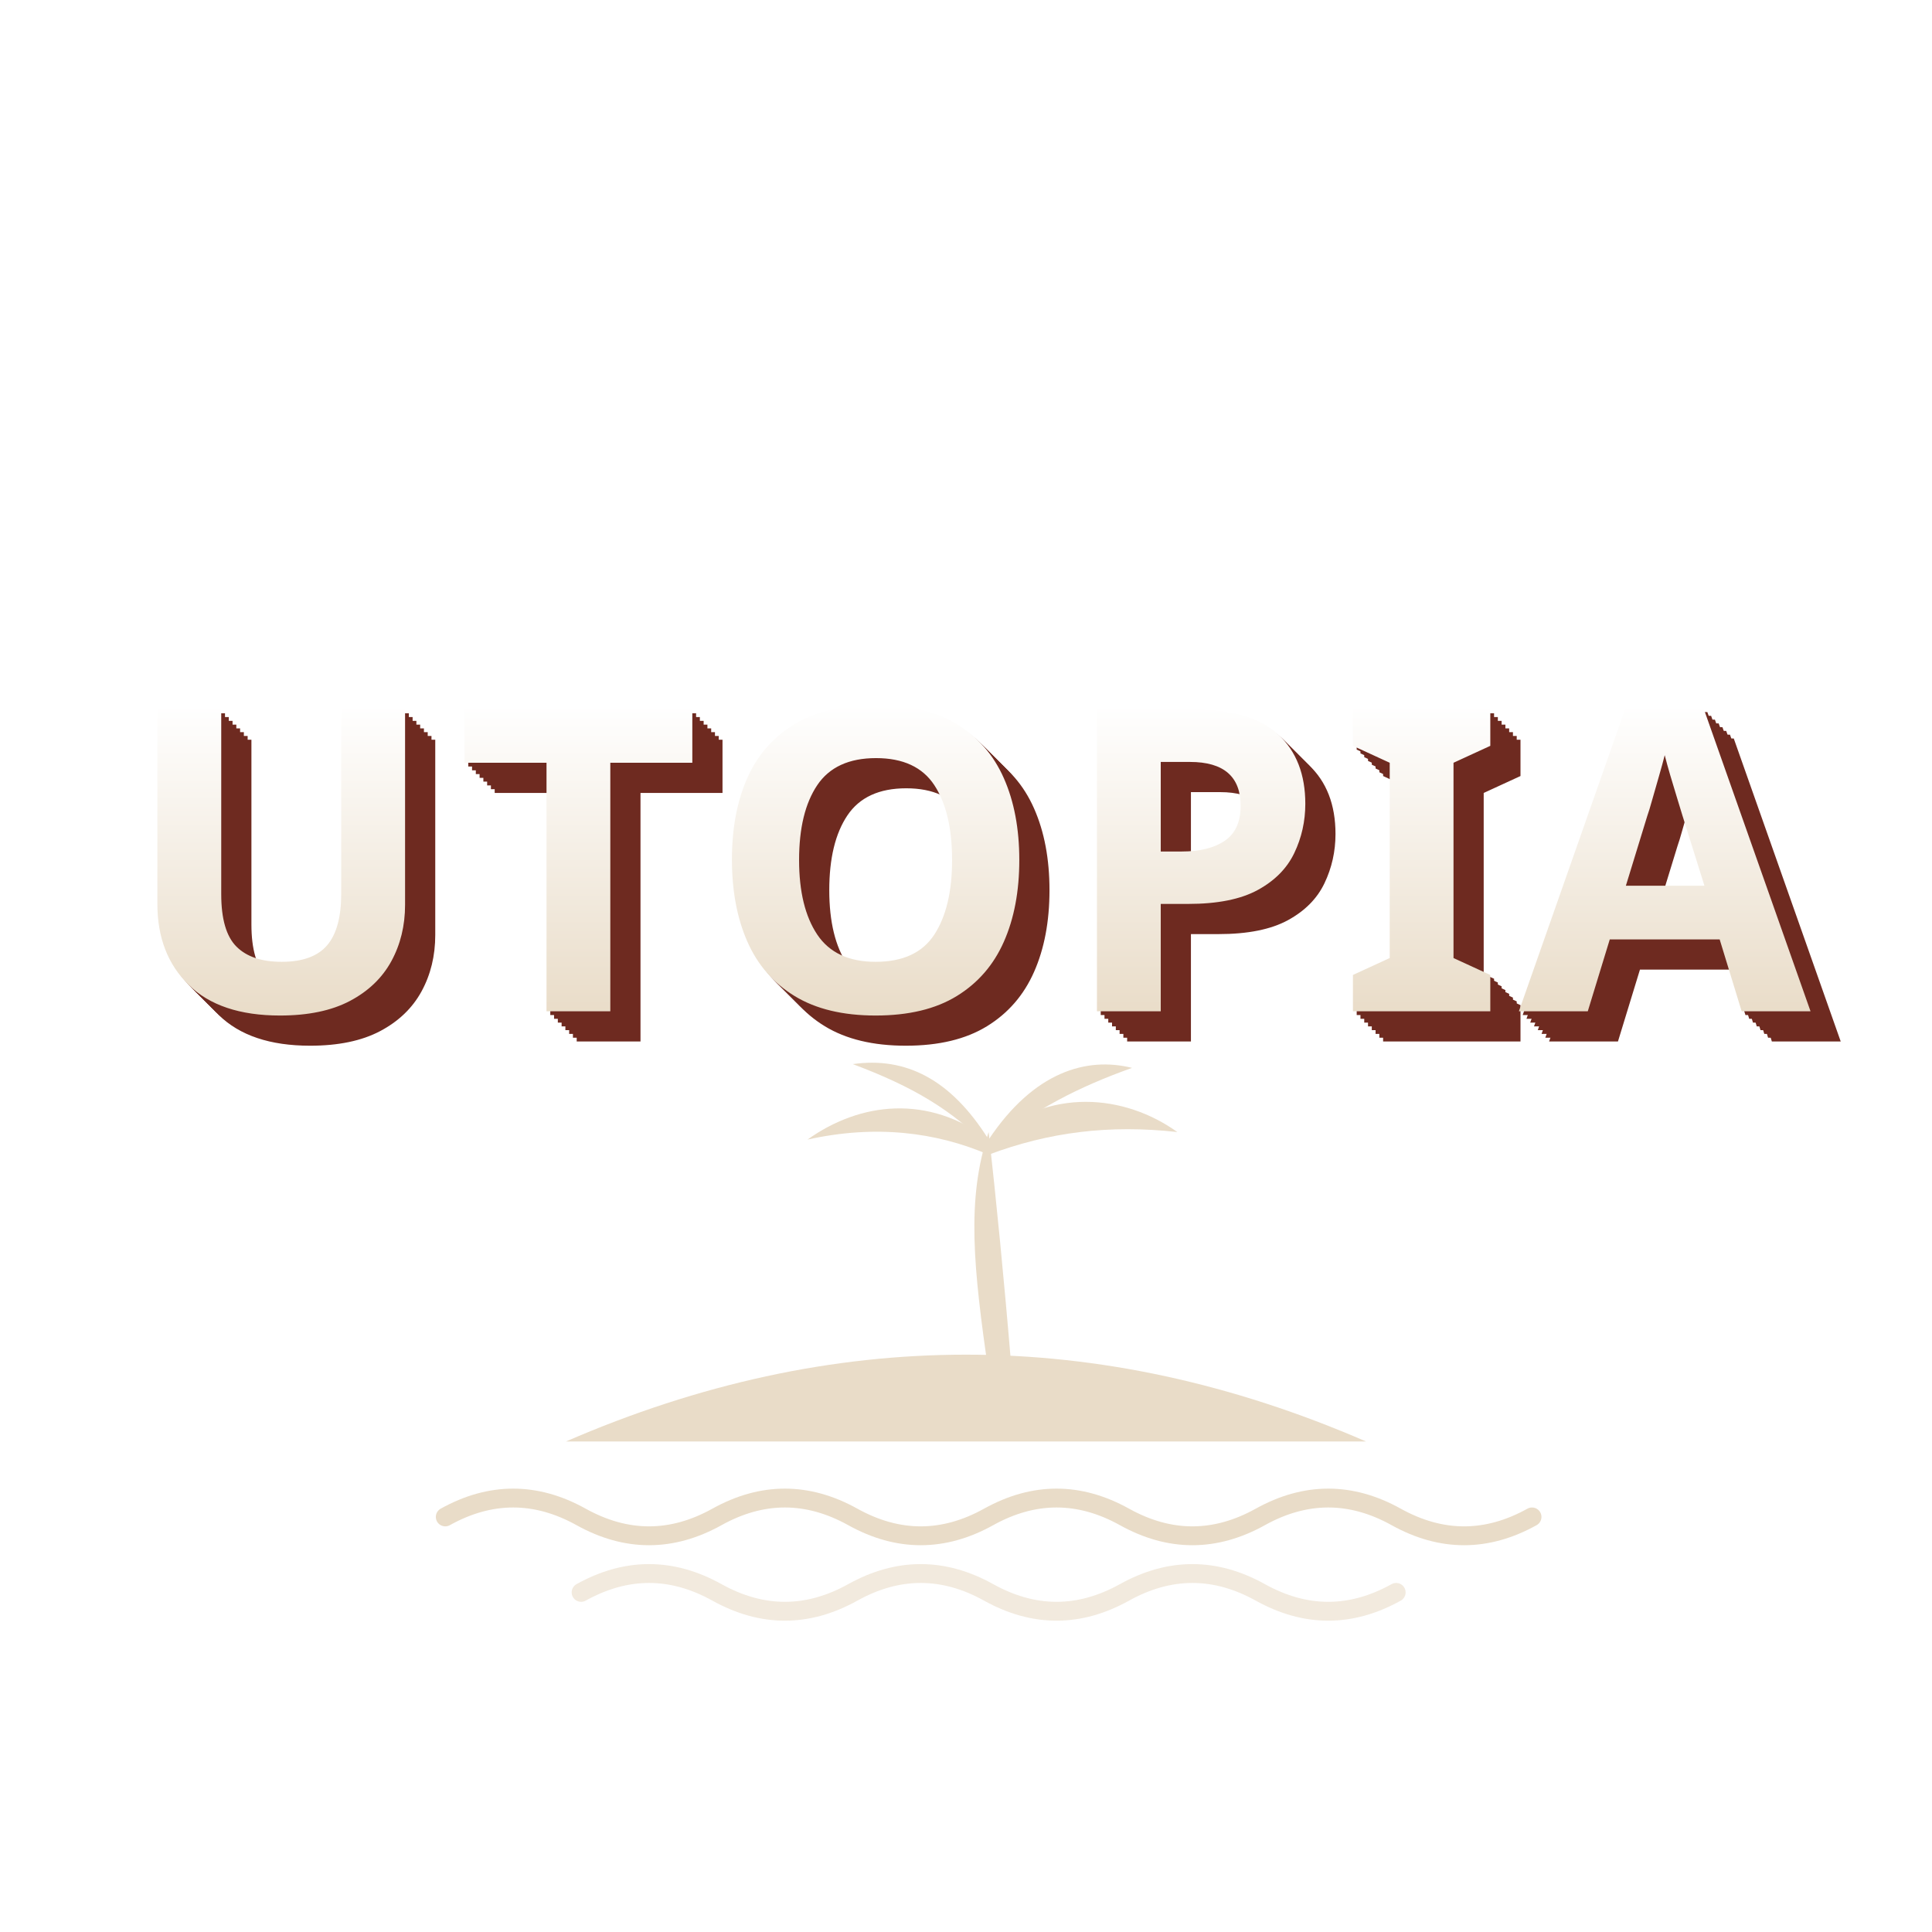
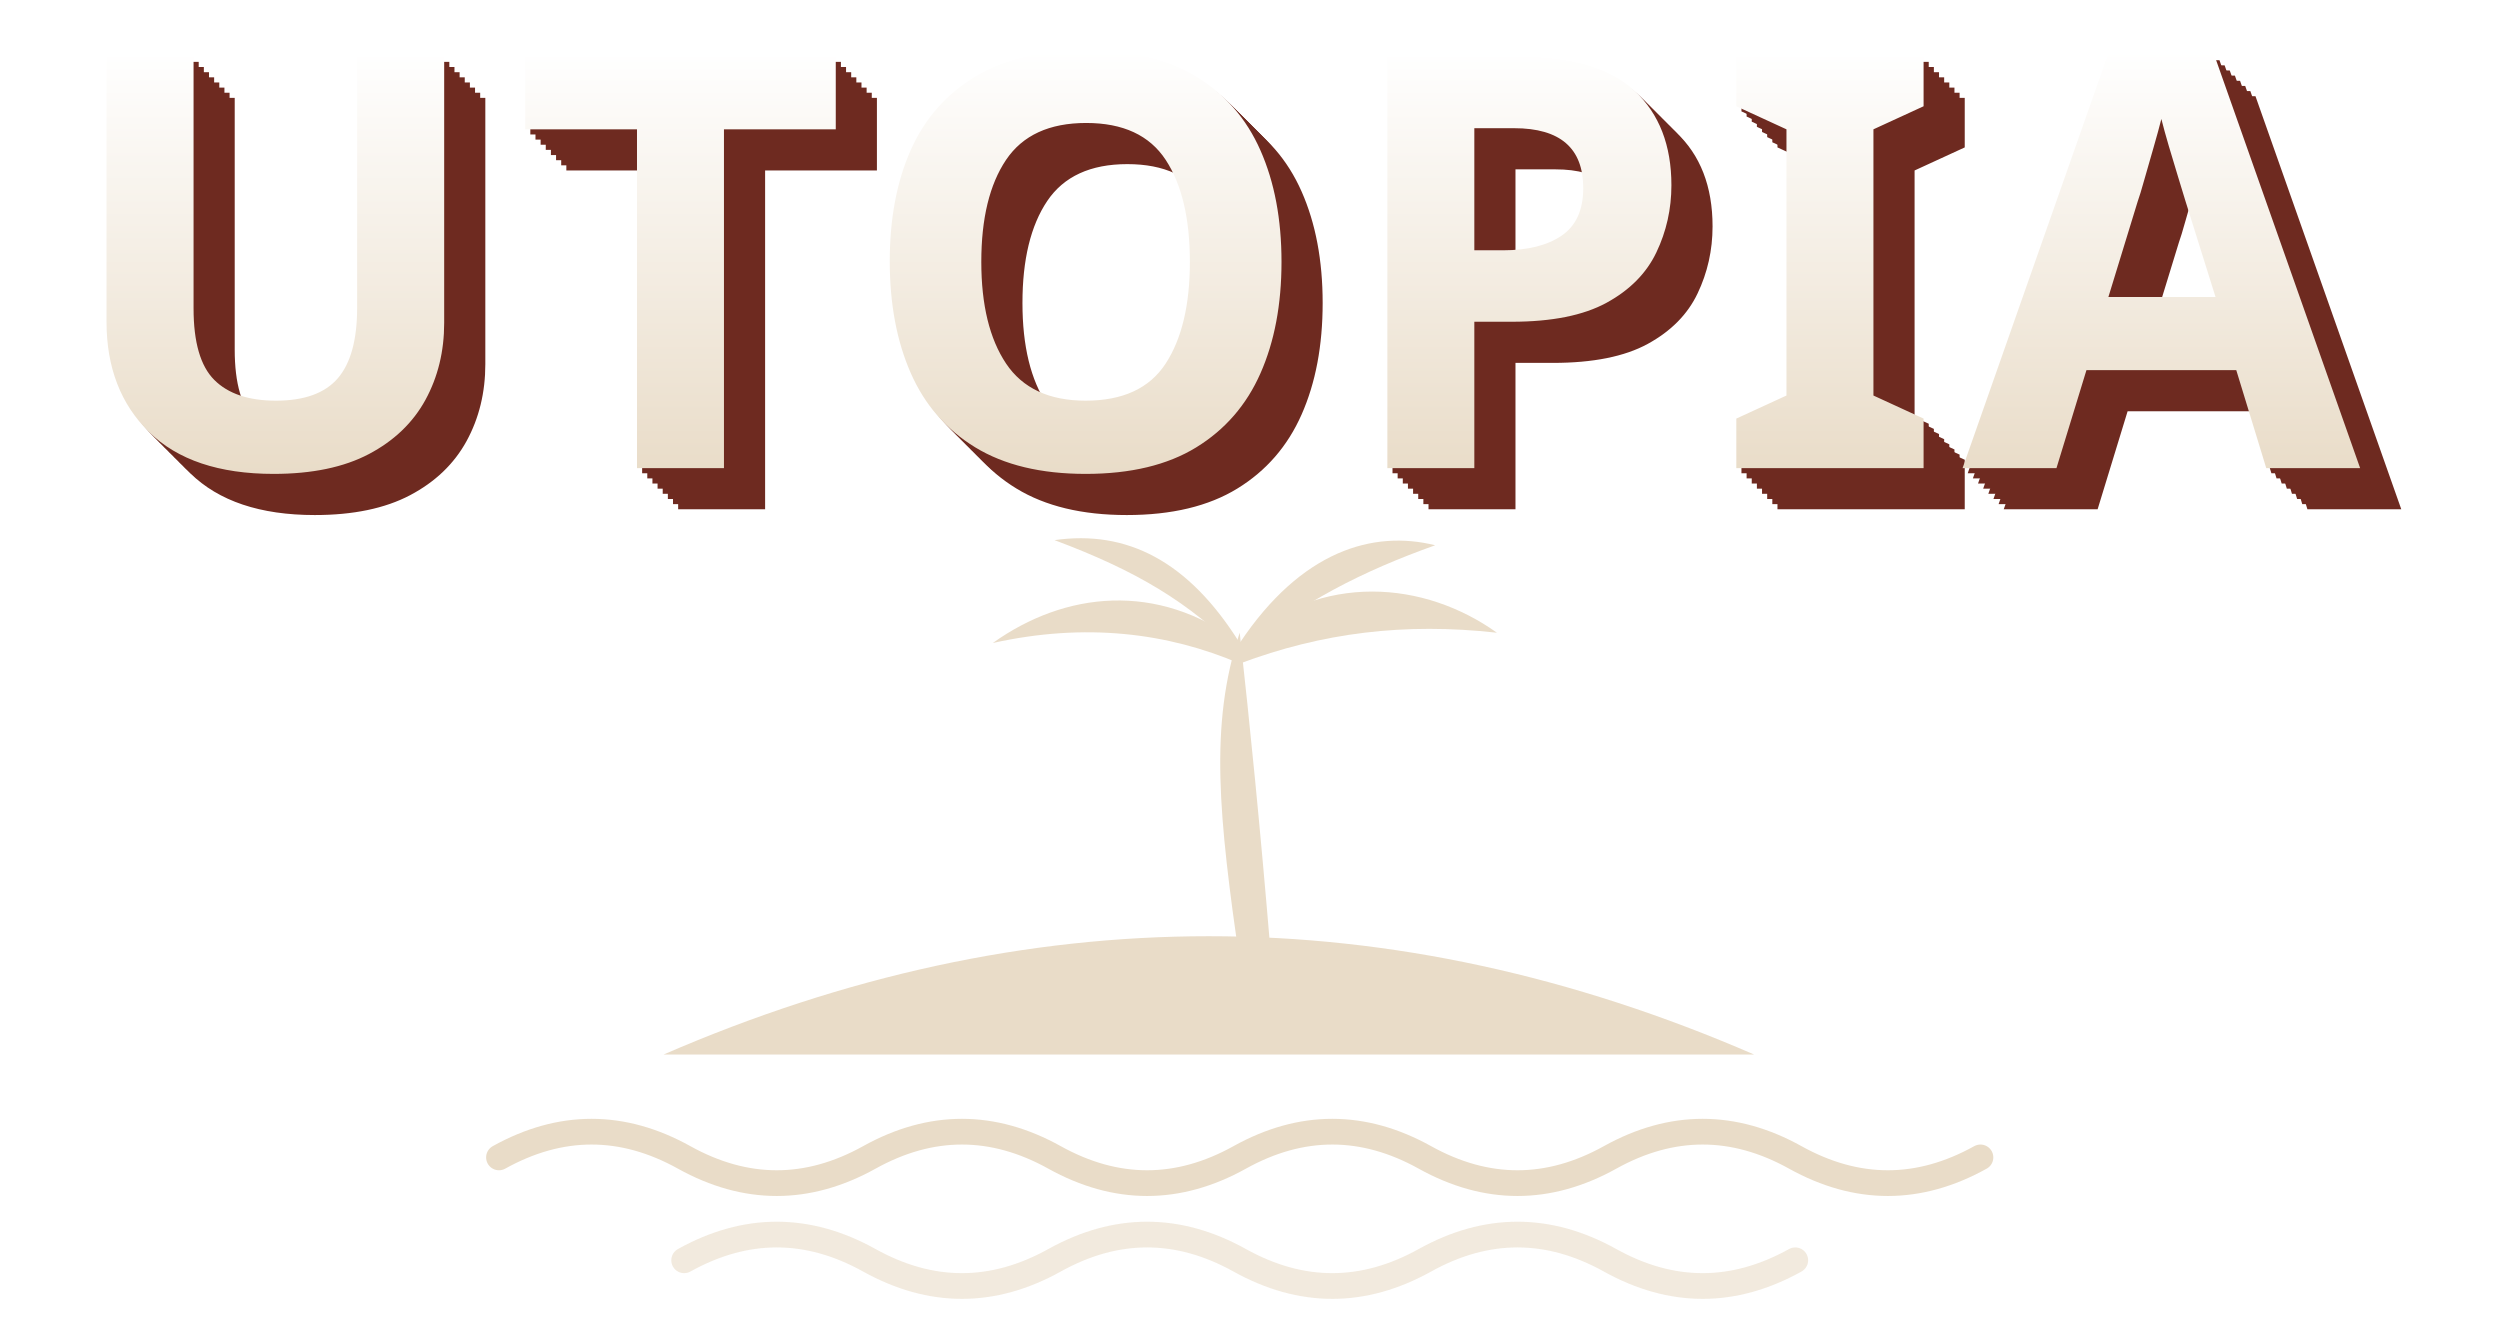
- <svg xmlns="http://www.w3.org/2000/svg" viewBox="0 0 512 512">
+ <svg xmlns="http://www.w3.org/2000/svg" viewBox="21 177 486 256.5">
  <defs>
    <linearGradient id="face" x1="0" y1="0" x2="0" y2="1">
      <stop offset="0" stop-color="#FFFFFF" />
      <stop offset="1" stop-color="#E9DCC8" />
    </linearGradient>
  </defs>
  <text x="257" y="269" text-anchor="middle" font-family="Futura" font-weight="700" font-size="112" letter-spacing="4" fill="#6E2A20">UTOPIA</text>
  <text x="258" y="270" text-anchor="middle" font-family="Futura" font-weight="700" font-size="112" letter-spacing="4" fill="#6E2A20">UTOPIA</text>
  <text x="259" y="271" text-anchor="middle" font-family="Futura" font-weight="700" font-size="112" letter-spacing="4" fill="#6E2A20">UTOPIA</text>
  <text x="260" y="272" text-anchor="middle" font-family="Futura" font-weight="700" font-size="112" letter-spacing="4" fill="#6E2A20">UTOPIA</text>
  <text x="261" y="273" text-anchor="middle" font-family="Futura" font-weight="700" font-size="112" letter-spacing="4" fill="#6E2A20">UTOPIA</text>
  <text x="262" y="274" text-anchor="middle" font-family="Futura" font-weight="700" font-size="112" letter-spacing="4" fill="#6E2A20">UTOPIA</text>
  <text x="263" y="275" text-anchor="middle" font-family="Futura" font-weight="700" font-size="112" letter-spacing="4" fill="#6E2A20">UTOPIA</text>
  <text x="264" y="276" text-anchor="middle" font-family="Futura" font-weight="700" font-size="112" letter-spacing="4" fill="#6E2A20">UTOPIA</text>
  <text x="256" y="268" text-anchor="middle" font-family="Futura" font-weight="700" font-size="112" letter-spacing="4" fill="url(#face)">UTOPIA</text>
  <g fill="#E9DCC8">
    <path d="M150 382 Q256 336 362 382 Z" />
    <path d="M262 364 C258 336 256 318 262 300 C264 318 266 338 268 362 Z" />
    <path d="M262 302 C246 290 228 292 214 302 C232 298 248 300 262 306 Z" />
    <path d="M262 302 C278 288 298 290 312 300 C294 298 278 300 262 306 Z" />
    <path d="M262 302 C252 286 240 280 226 282 C242 288 252 294 262 304 Z" />
    <path d="M262 302 C274 284 288 280 300 283 C286 288 274 294 262 304 Z" />
  </g>
  <g fill="none" stroke="#E9DCC8" stroke-width="5" stroke-linecap="round">
    <path d="M118 402 q18 -10 36 0 t36 0 t36 0 t36 0 t36 0 t36 0 t36 0 t36 0" />
    <path d="M154 422 q18 -10 36 0 t36 0 t36 0 t36 0 t36 0 t36 0" opacity="0.6" />
  </g>
</svg>
